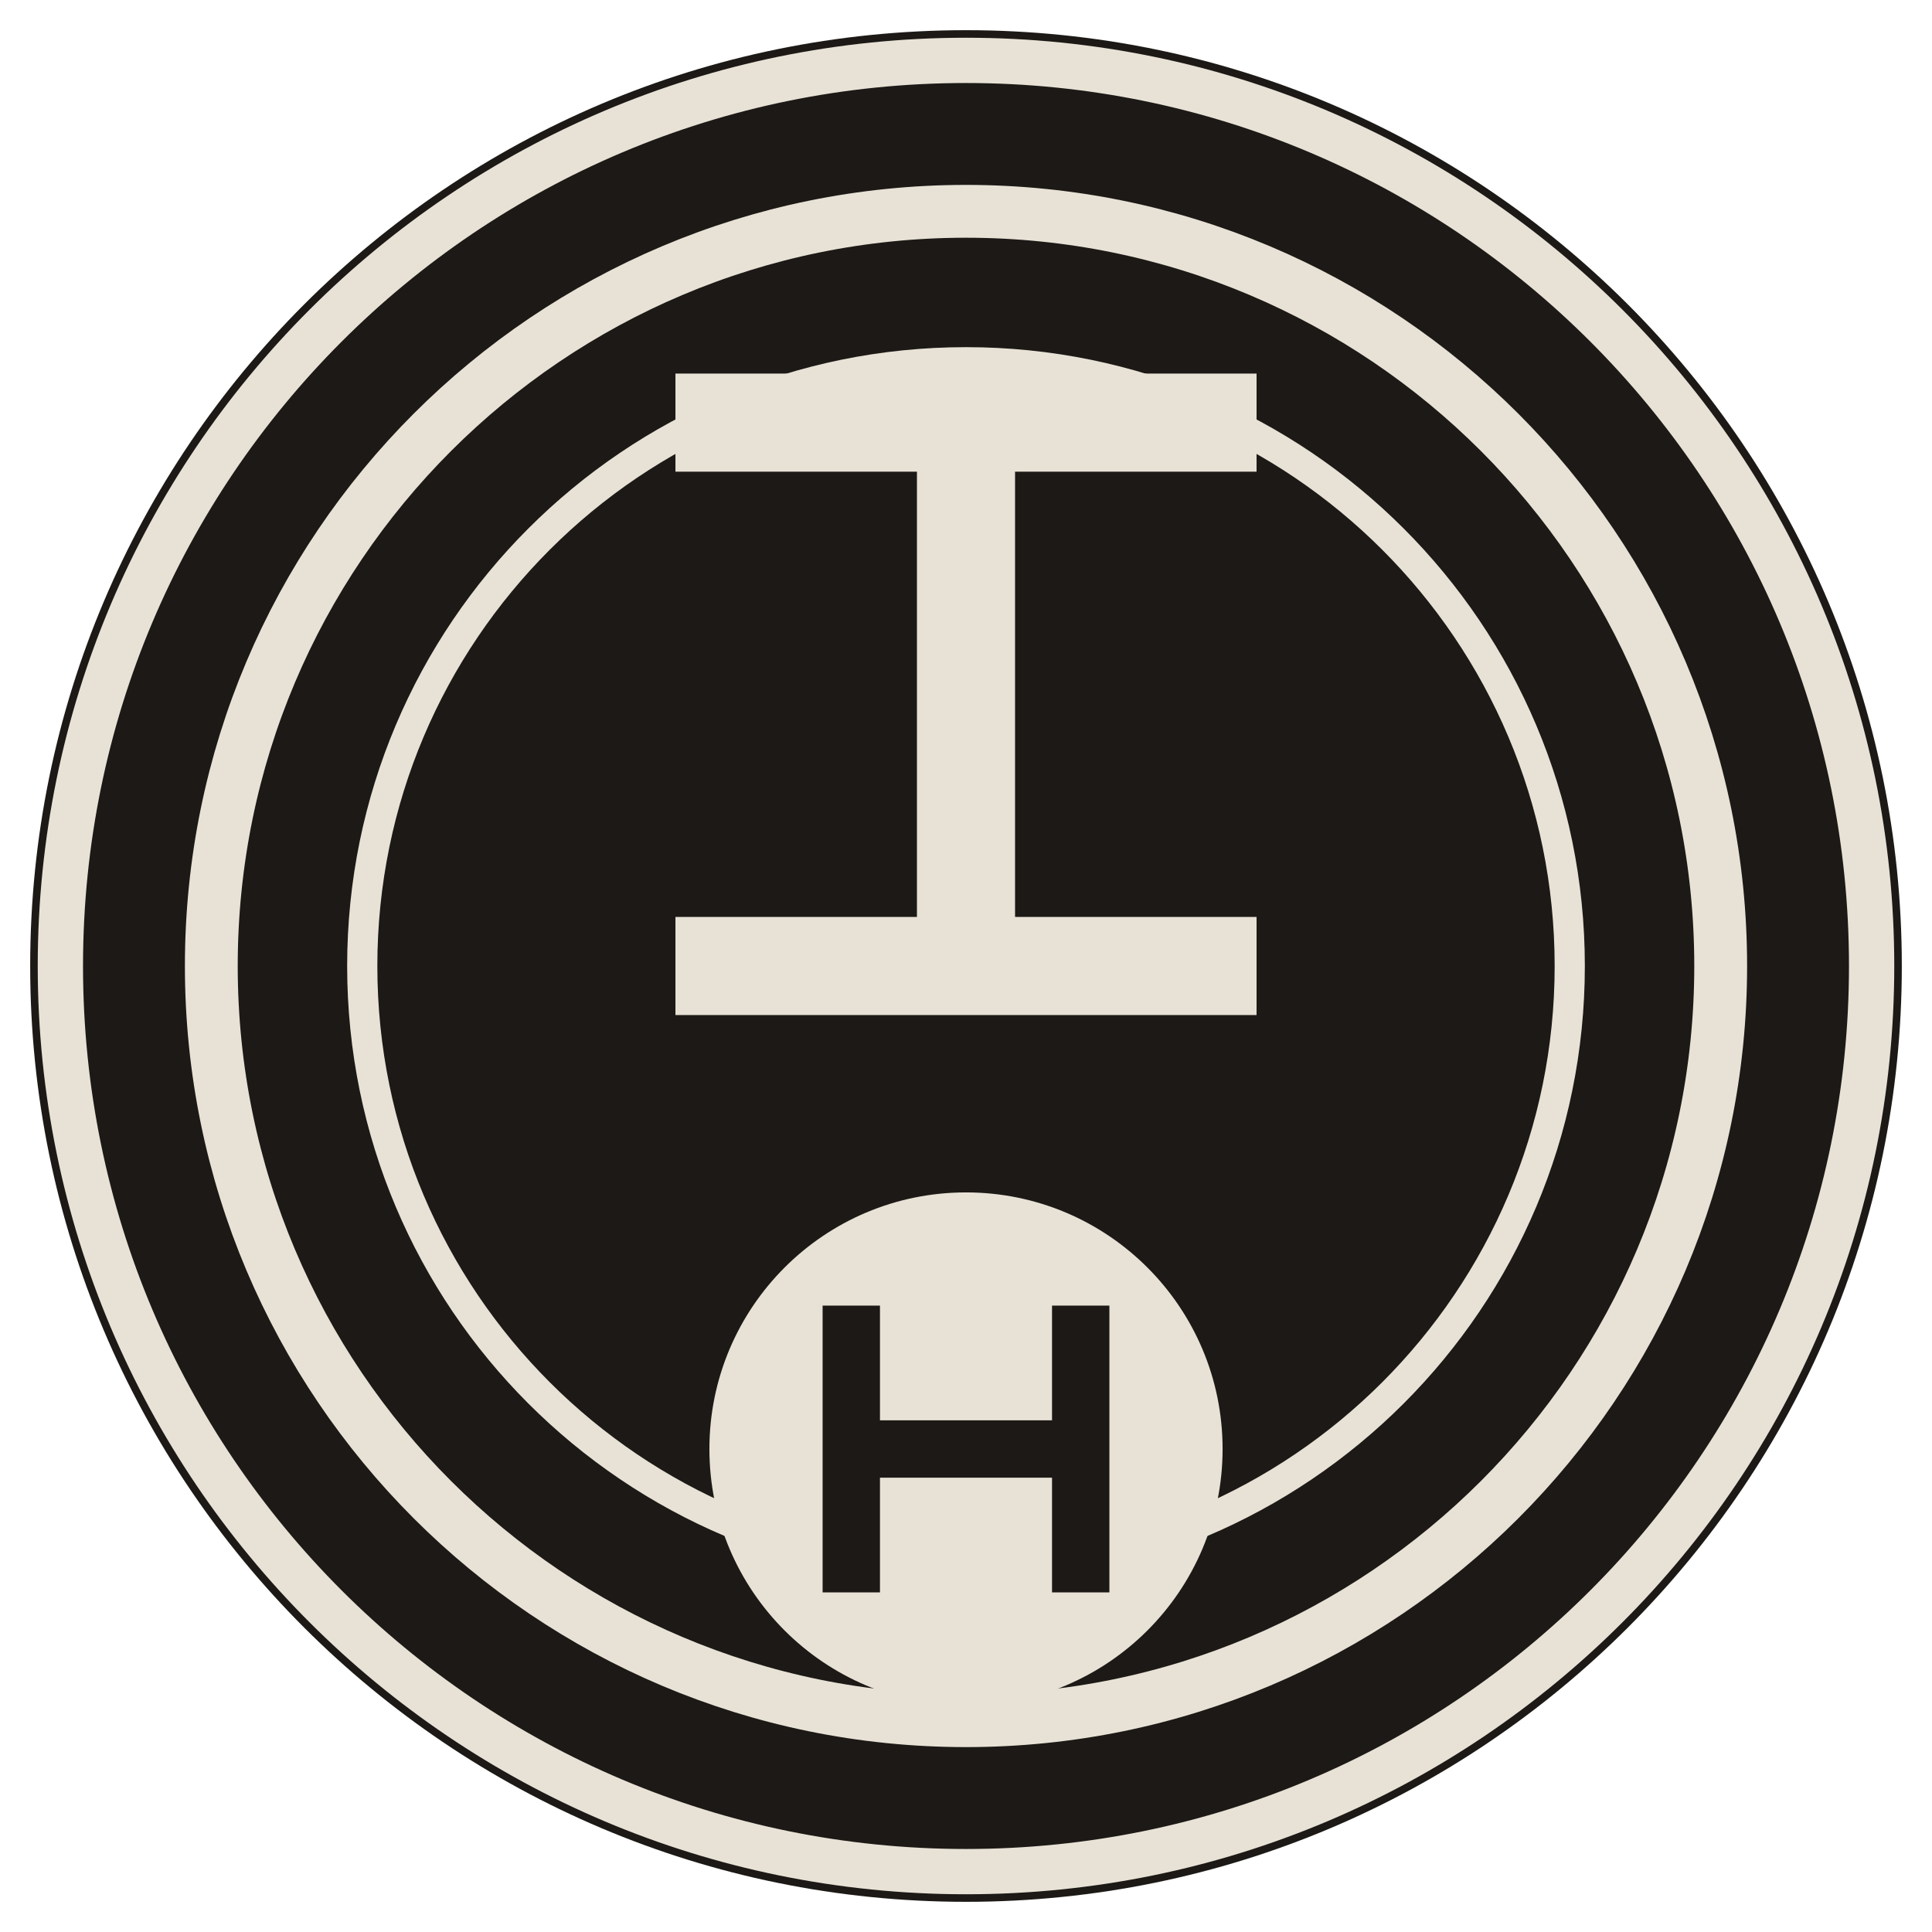
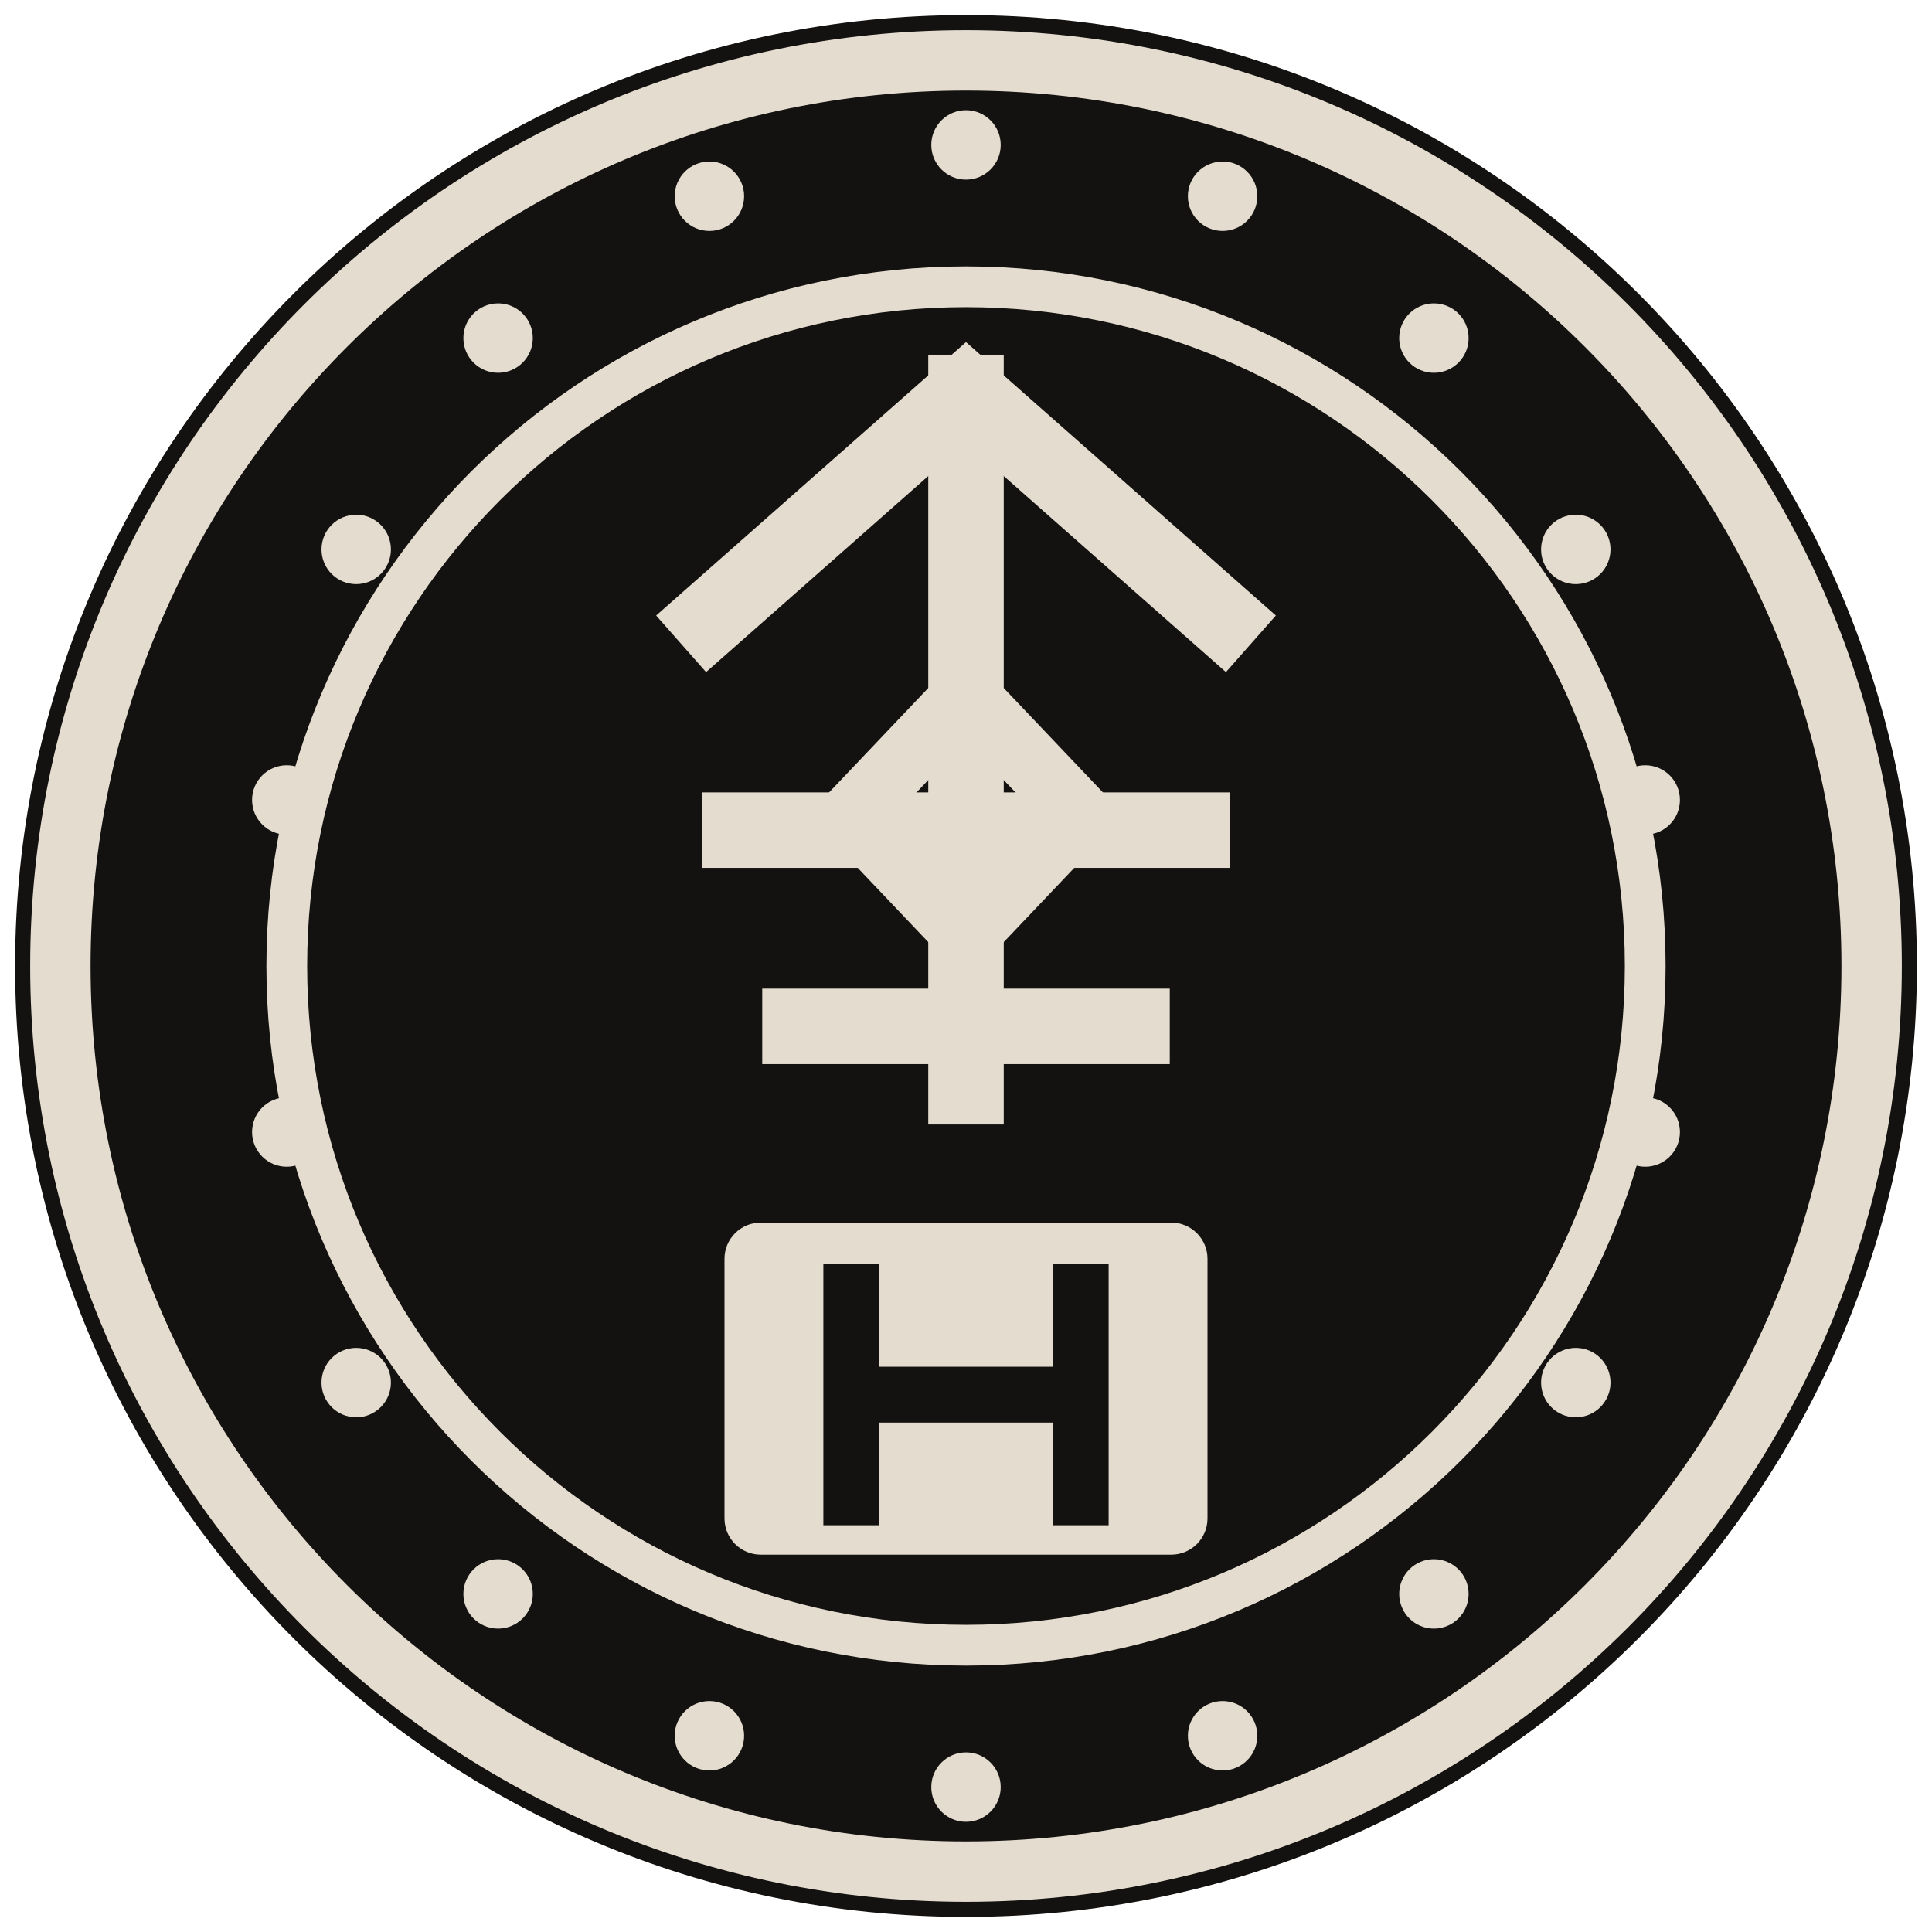
<svg xmlns="http://www.w3.org/2000/svg" viewBox="0 0 64 64" role="img" aria-label="Innsigle seal, human-authored">
-   <circle cx="32" cy="32" r="31" fill="#1c1916" />
-   <circle cx="32" cy="32" r="30" fill="none" stroke="#e8e2d6" stroke-width="1.5" />
-   <circle cx="32" cy="32" r="25" fill="none" stroke="#e8e2d6" stroke-width="1.75" />
-   <circle cx="32" cy="32" r="20" fill="none" stroke="#e8e2d6" stroke-width="1" />
-   <path d="M32 14v18M24 14h16M24 32h16" fill="none" stroke="#e8e2d6" stroke-width="3.25" stroke-linecap="square" />
-   <circle cx="32" cy="48" r="8.5" fill="#e8e2d6" />
-   <path d="M28.2 44.2v7.6M35.8 44.2v7.6M28.2 48h7.6" fill="none" stroke="#1c1916" stroke-width="1.9" stroke-linecap="square" />
+   <defs>
+     <clipPath id="innsigle-face-h">
+       <circle cx="32" cy="32" r="30" />
+     </clipPath>
+   </defs>
+   <circle cx="32" cy="32" r="31.5" fill="#141210" />
+   <circle cx="32" cy="32" r="30" fill="none" stroke="#e4dccf" stroke-width="2" />
+   <g fill="#e4dccf" clip-path="url(#innsigle-face-h)">
+     <circle cx="32" cy="4.8" r="1.15" />
+     <circle cx="40.5" cy="6.5" r="1.15" />
+     <circle cx="47.5" cy="11.2" r="1.15" />
+     <circle cx="52.2" cy="18.2" r="1.15" />
+     <circle cx="54.5" cy="26.5" r="1.15" />
+     <circle cx="54.5" cy="37.5" r="1.15" />
+     <circle cx="52.2" cy="45.8" r="1.15" />
+     <circle cx="47.5" cy="52.8" r="1.15" />
+     <circle cx="40.5" cy="57.5" r="1.15" />
+     <circle cx="32" cy="59.2" r="1.15" />
+     <circle cx="23.5" cy="57.5" r="1.15" />
+     <circle cx="16.5" cy="52.8" r="1.15" />
+     <circle cx="11.8" cy="45.8" r="1.15" />
+     <circle cx="9.5" cy="37.5" r="1.15" />
+     <circle cx="9.5" cy="26.5" r="1.15" />
+     <circle cx="11.8" cy="18.2" r="1.15" />
+     <circle cx="16.5" cy="11.2" r="1.15" />
+     <circle cx="23.5" cy="6.5" r="1.15" />
+   </g>
+   <circle cx="32" cy="32" r="22.5" fill="none" stroke="#e4dccf" stroke-width="1.35" />
+   <g fill="none" stroke="#e4dccf" stroke-width="2.5" stroke-linecap="square" stroke-linejoin="miter">
+     <path d="M32 13 V36" />
+     <path d="M23.5 20.5 L32 13 L40.5 20.5" />
+     <path d="M24.5 27.5 H39.5" />
+     <path d="M26.5 34 H37.5" />
+     <path d="M32 23 L35.8 27 L32 31 L28.2 27 Z" stroke-width="2.1" />
+   </g>
+   <rect x="24" y="40.5" width="16" height="11" rx="1.2" fill="#e4dccf" />
+   <path d="M28.2 42.8 v6.8 M35.8 42.8 v6.8 M28.2 46.2 h7.6" fill="none" stroke="#141210" stroke-width="1.85" stroke-linecap="square" />
</svg>
